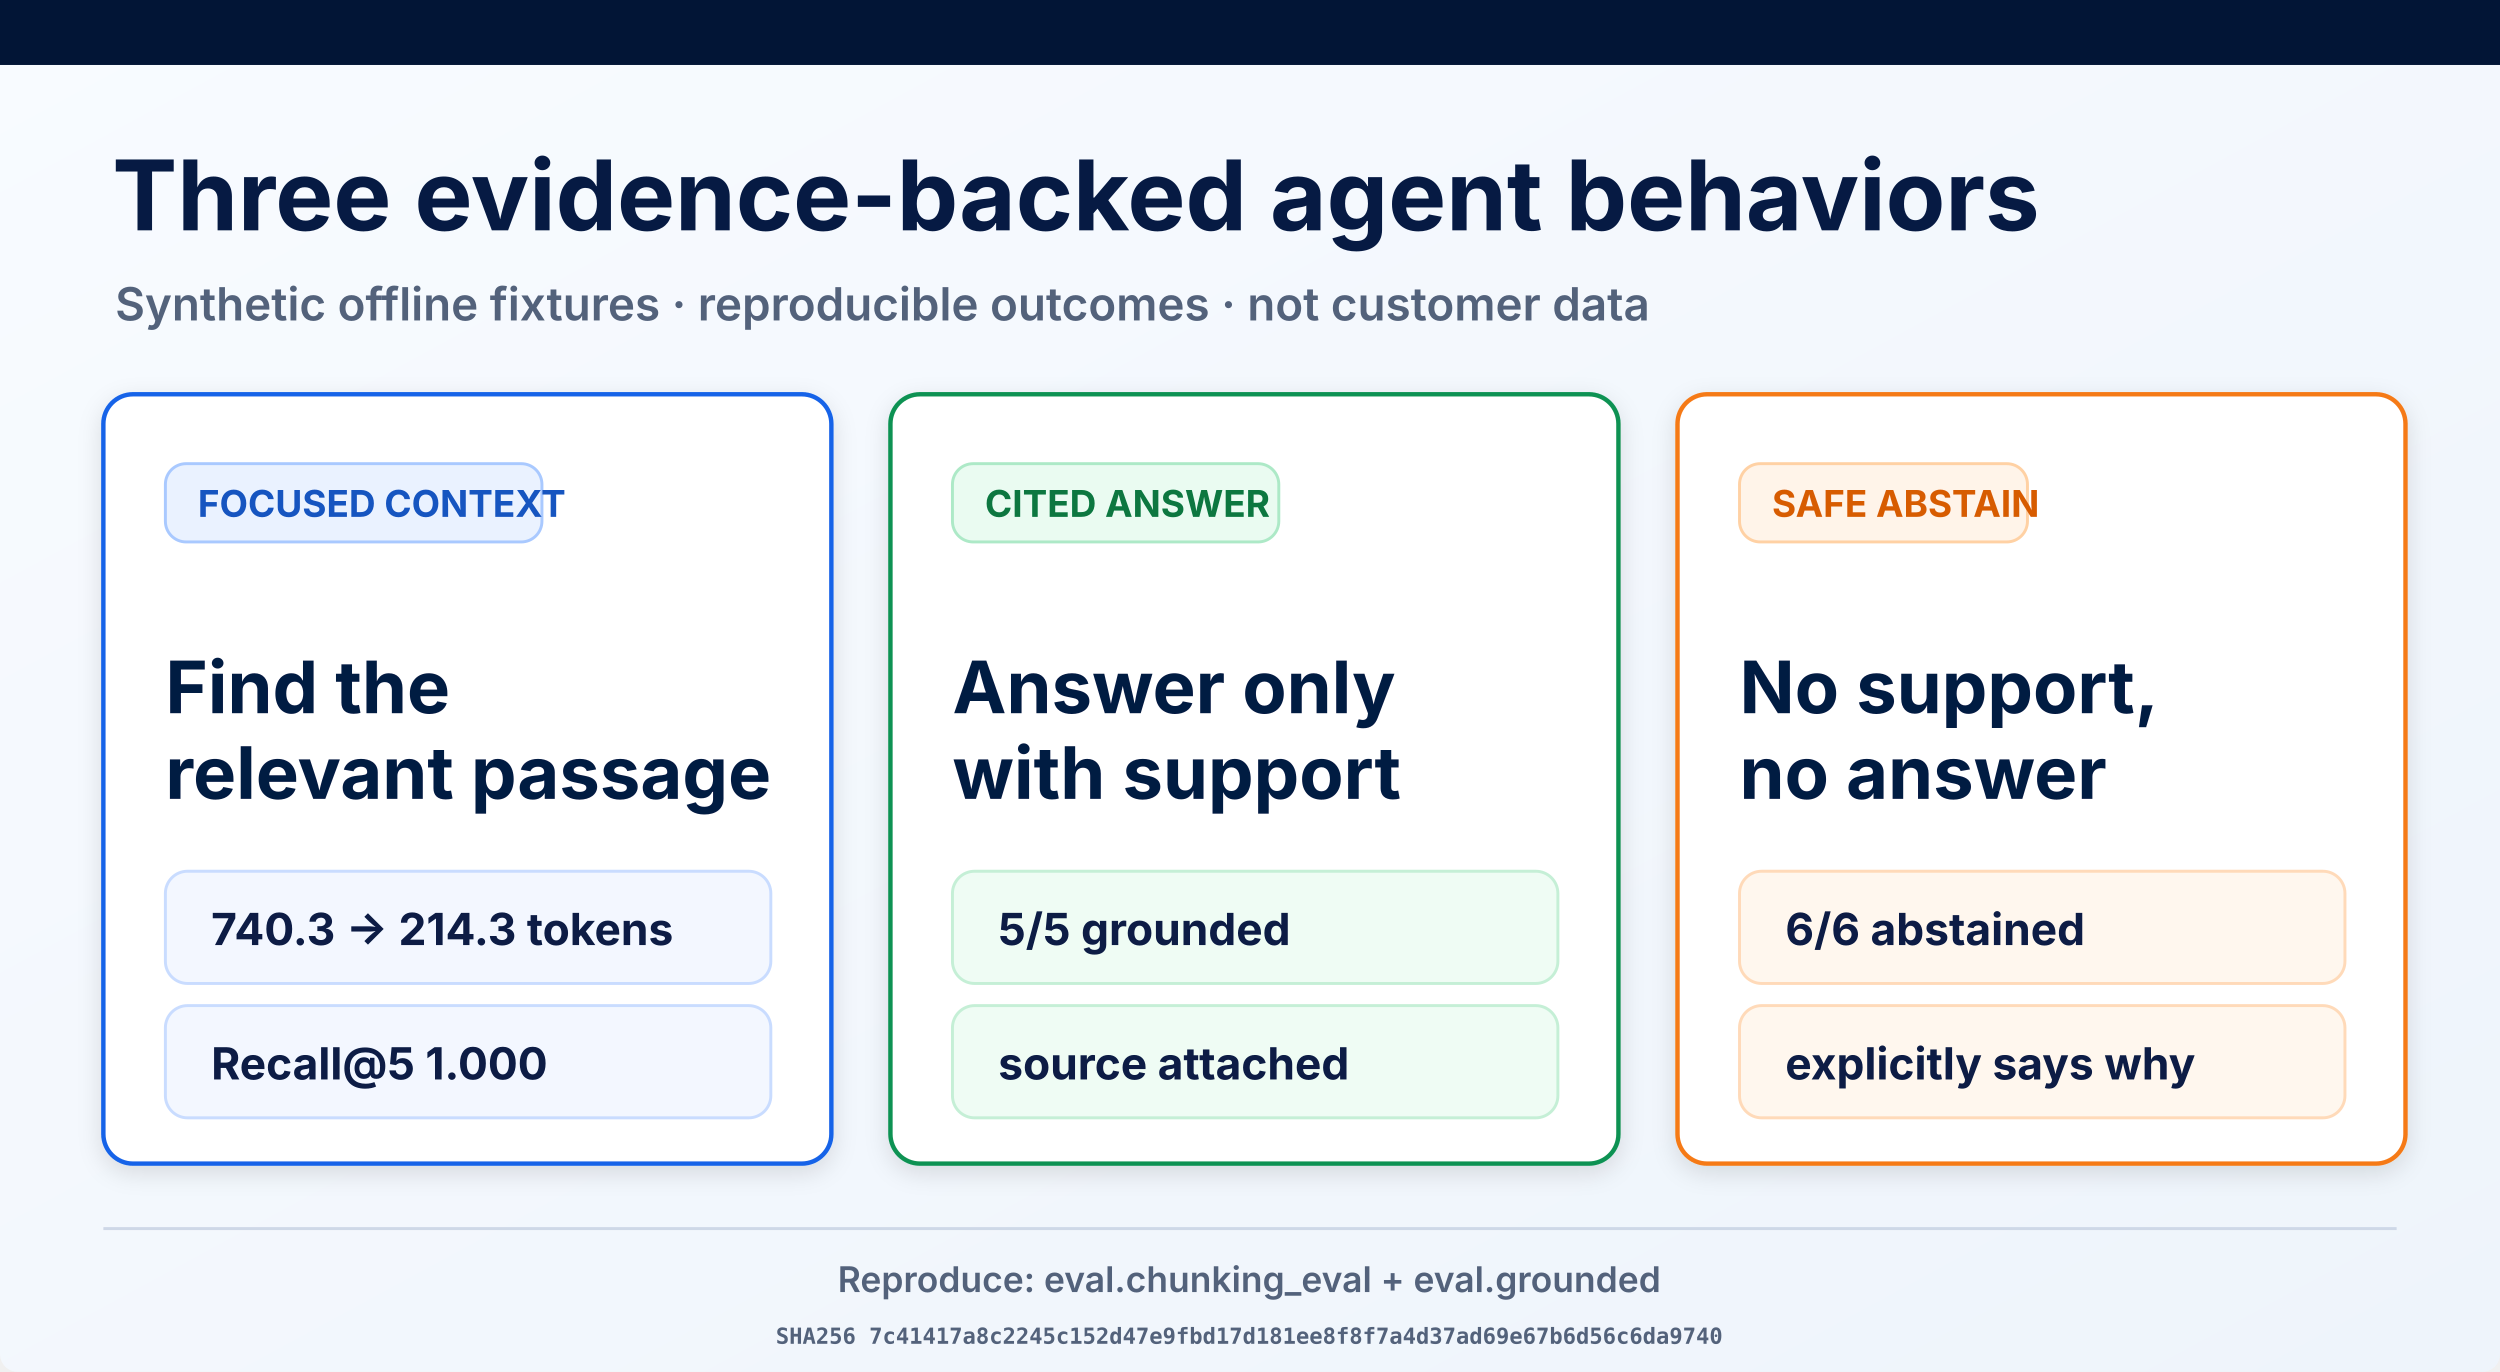
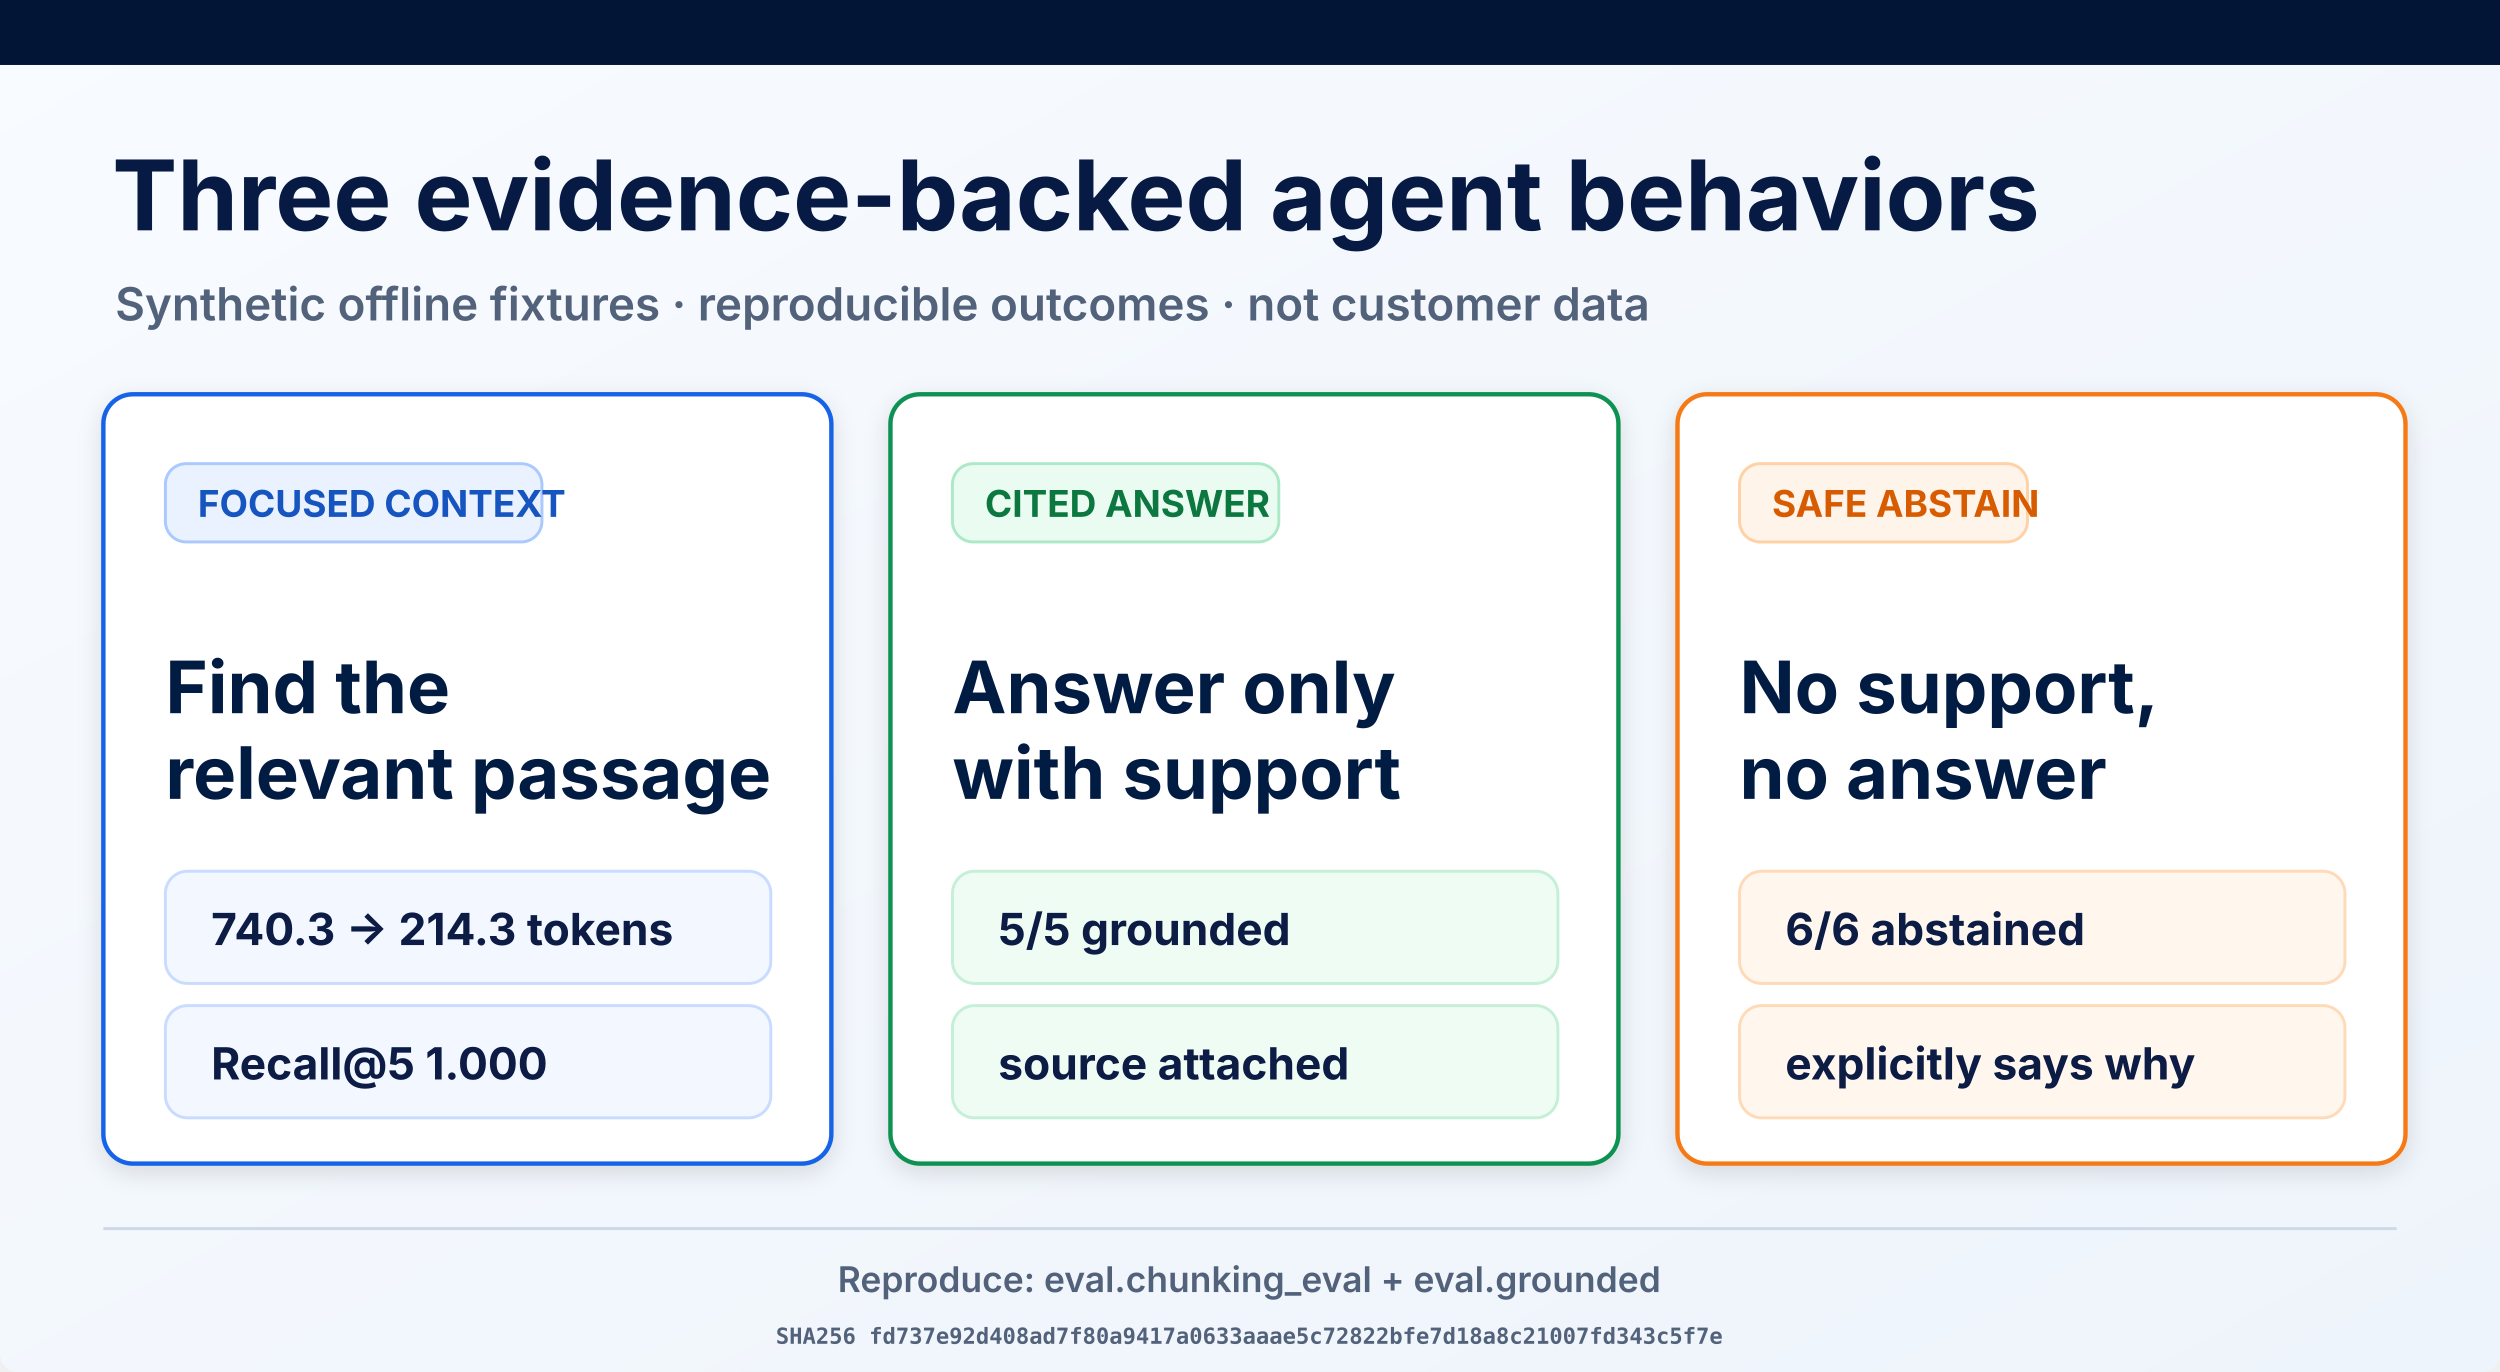
<svg xmlns="http://www.w3.org/2000/svg" width="1693" height="929" viewBox="0 0 1693 929" role="img" aria-labelledby="title desc">
  <defs>
    <linearGradient id="page" x1="0" y1="0" x2="1" y2="1">
      <stop offset="0" stop-color="#f8fbff" />
      <stop offset="1" stop-color="#eef4fb" />
    </linearGradient>
    <filter id="shadow" x="-10%" y="-10%" width="120%" height="130%">
      <feDropShadow dx="0" dy="5" stdDeviation="8" flood-opacity=".12" />
    </filter>
  </defs>
  <rect width="1693" height="929" rx="12" fill="url(#page)" />
  <rect width="1693" height="44" fill="#021536" />
  <text x="76" y="156" font-family="Inter, Arial, sans-serif" font-size="66" font-weight="700" fill="#061a43">Three evidence-backed agent behaviors</text>
  <text x="78" y="217" font-family="Inter, Arial, sans-serif" font-size="31" font-weight="600" fill="#53627b">Synthetic offline fixtures · reproducible outcomes · not customer data</text>
  <g filter="url(#shadow)">
    <rect x="70" y="267" width="493" height="521" rx="20" fill="#fff" stroke="#1763e8" stroke-width="3" />
    <rect x="112" y="314" width="255" height="53" rx="14" fill="#eaf2ff" stroke="#a9c9ff" stroke-width="2" />
    <text x="134" y="350" font-family="Inter, Arial, sans-serif" font-size="25" font-weight="700" fill="#1554c0">FOCUSED CONTEXT</text>
    <text x="112" y="483" font-family="Inter, Arial, sans-serif" font-size="49" font-weight="700" fill="#061a43">Find the</text>
    <text x="112" y="541" font-family="Inter, Arial, sans-serif" font-size="49" font-weight="700" fill="#061a43">relevant passage</text>
    <rect x="112" y="590" width="410" height="76" rx="15" fill="#f3f7ff" stroke="#c9dcff" stroke-width="2" />
    <text x="143" y="640" font-family="Inter, Arial, sans-serif" font-size="30" font-weight="700" fill="#0a1b44">740.3 → 214.3 tokens</text>
    <rect x="112" y="681" width="410" height="76" rx="15" fill="#f3f7ff" stroke="#c9dcff" stroke-width="2" />
    <text x="143" y="731" font-family="Inter, Arial, sans-serif" font-size="30" font-weight="700" fill="#0a1b44">Recall@5 1.000</text>
  </g>
  <g filter="url(#shadow)">
    <rect x="603" y="267" width="493" height="521" rx="20" fill="#fff" stroke="#109252" stroke-width="3" />
    <rect x="645" y="314" width="221" height="53" rx="14" fill="#eafbf1" stroke="#ade9c7" stroke-width="2" />
    <text x="667" y="350" font-family="Inter, Arial, sans-serif" font-size="25" font-weight="700" fill="#08773f">CITED ANSWER</text>
    <text x="645" y="483" font-family="Inter, Arial, sans-serif" font-size="49" font-weight="700" fill="#061a43">Answer only</text>
    <text x="645" y="541" font-family="Inter, Arial, sans-serif" font-size="49" font-weight="700" fill="#061a43">with support</text>
    <rect x="645" y="590" width="410" height="76" rx="15" fill="#effcf4" stroke="#c5efd6" stroke-width="2" />
    <text x="676" y="640" font-family="Inter, Arial, sans-serif" font-size="30" font-weight="700" fill="#0a1b44">5/5 grounded</text>
    <rect x="645" y="681" width="410" height="76" rx="15" fill="#effcf4" stroke="#c5efd6" stroke-width="2" />
    <text x="676" y="731" font-family="Inter, Arial, sans-serif" font-size="30" font-weight="700" fill="#0a1b44">source attached</text>
  </g>
  <g filter="url(#shadow)">
    <rect x="1136" y="267" width="493" height="521" rx="20" fill="#fff" stroke="#f57a19" stroke-width="3" />
    <rect x="1178" y="314" width="195" height="53" rx="14" fill="#fff4e9" stroke="#ffd1a4" stroke-width="2" />
    <text x="1200" y="350" font-family="Inter, Arial, sans-serif" font-size="25" font-weight="700" fill="#d75c06">SAFE ABSTAIN</text>
    <text x="1178" y="483" font-family="Inter, Arial, sans-serif" font-size="49" font-weight="700" fill="#061a43">No support,</text>
    <text x="1178" y="541" font-family="Inter, Arial, sans-serif" font-size="49" font-weight="700" fill="#061a43">no answer</text>
    <rect x="1178" y="590" width="410" height="76" rx="15" fill="#fff7ee" stroke="#ffdab9" stroke-width="2" />
    <text x="1209" y="640" font-family="Inter, Arial, sans-serif" font-size="30" font-weight="700" fill="#0a1b44">6/6 abstained</text>
    <rect x="1178" y="681" width="410" height="76" rx="15" fill="#fff7ee" stroke="#ffdab9" stroke-width="2" />
    <text x="1209" y="731" font-family="Inter, Arial, sans-serif" font-size="30" font-weight="700" fill="#0a1b44">explicitly says why</text>
  </g>
  <line x1="70" y1="832" x2="1623" y2="832" stroke="#ced8e7" stroke-width="2" />
  <text x="846" y="875" text-anchor="middle" font-family="Inter, Arial, sans-serif" font-size="24" font-weight="600" fill="#53627b">Reproduce: eval.chunking_eval + eval.grounded</text>
-   <text x="846" y="910" text-anchor="middle" font-family="ui-monospace, monospace" font-size="15" font-weight="600" fill="#53627b">SHA256 7c41417a8c2245c152d47e9fbd17d181ee8f8f7a4d37ad69e67b6d56c6da9740</text>
+   <text x="846" y="910" text-anchor="middle" font-family="ui-monospace, monospace" font-size="15" font-weight="600" fill="#53627b">SHA256 fd737e92d408ad7f80a9417a0633aaae5c72822bfe7d18a8c21007fd343c5f7e</text>
</svg>
